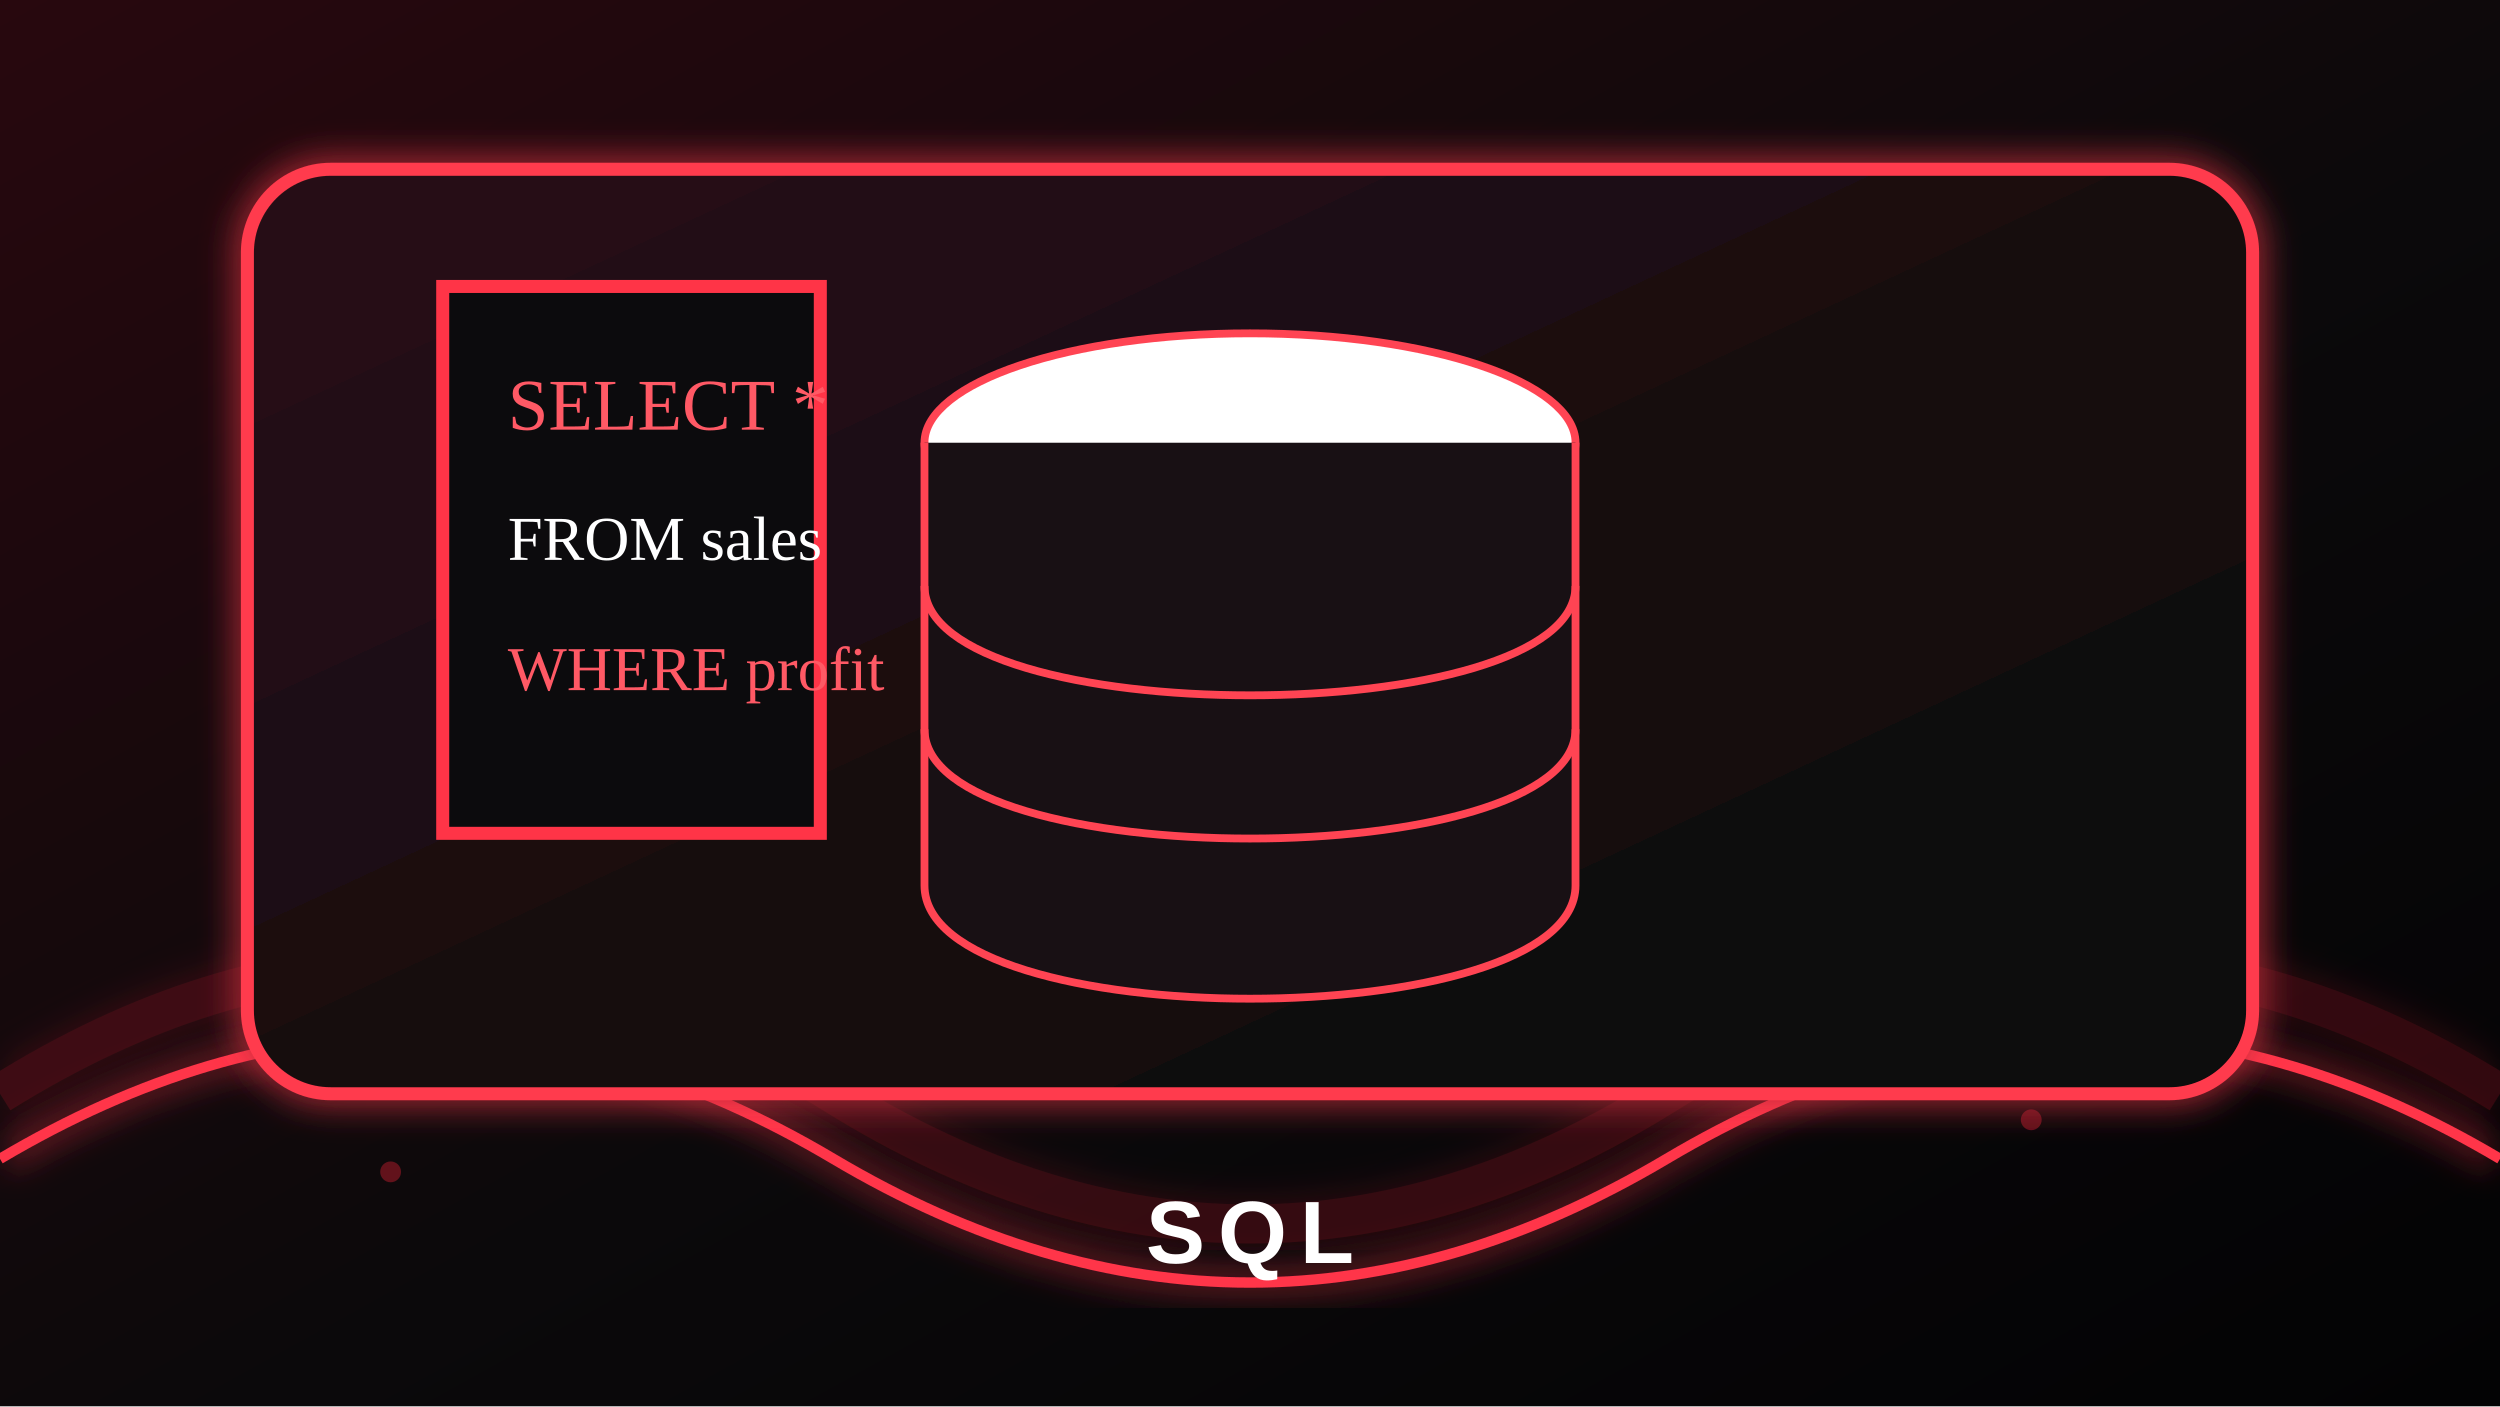
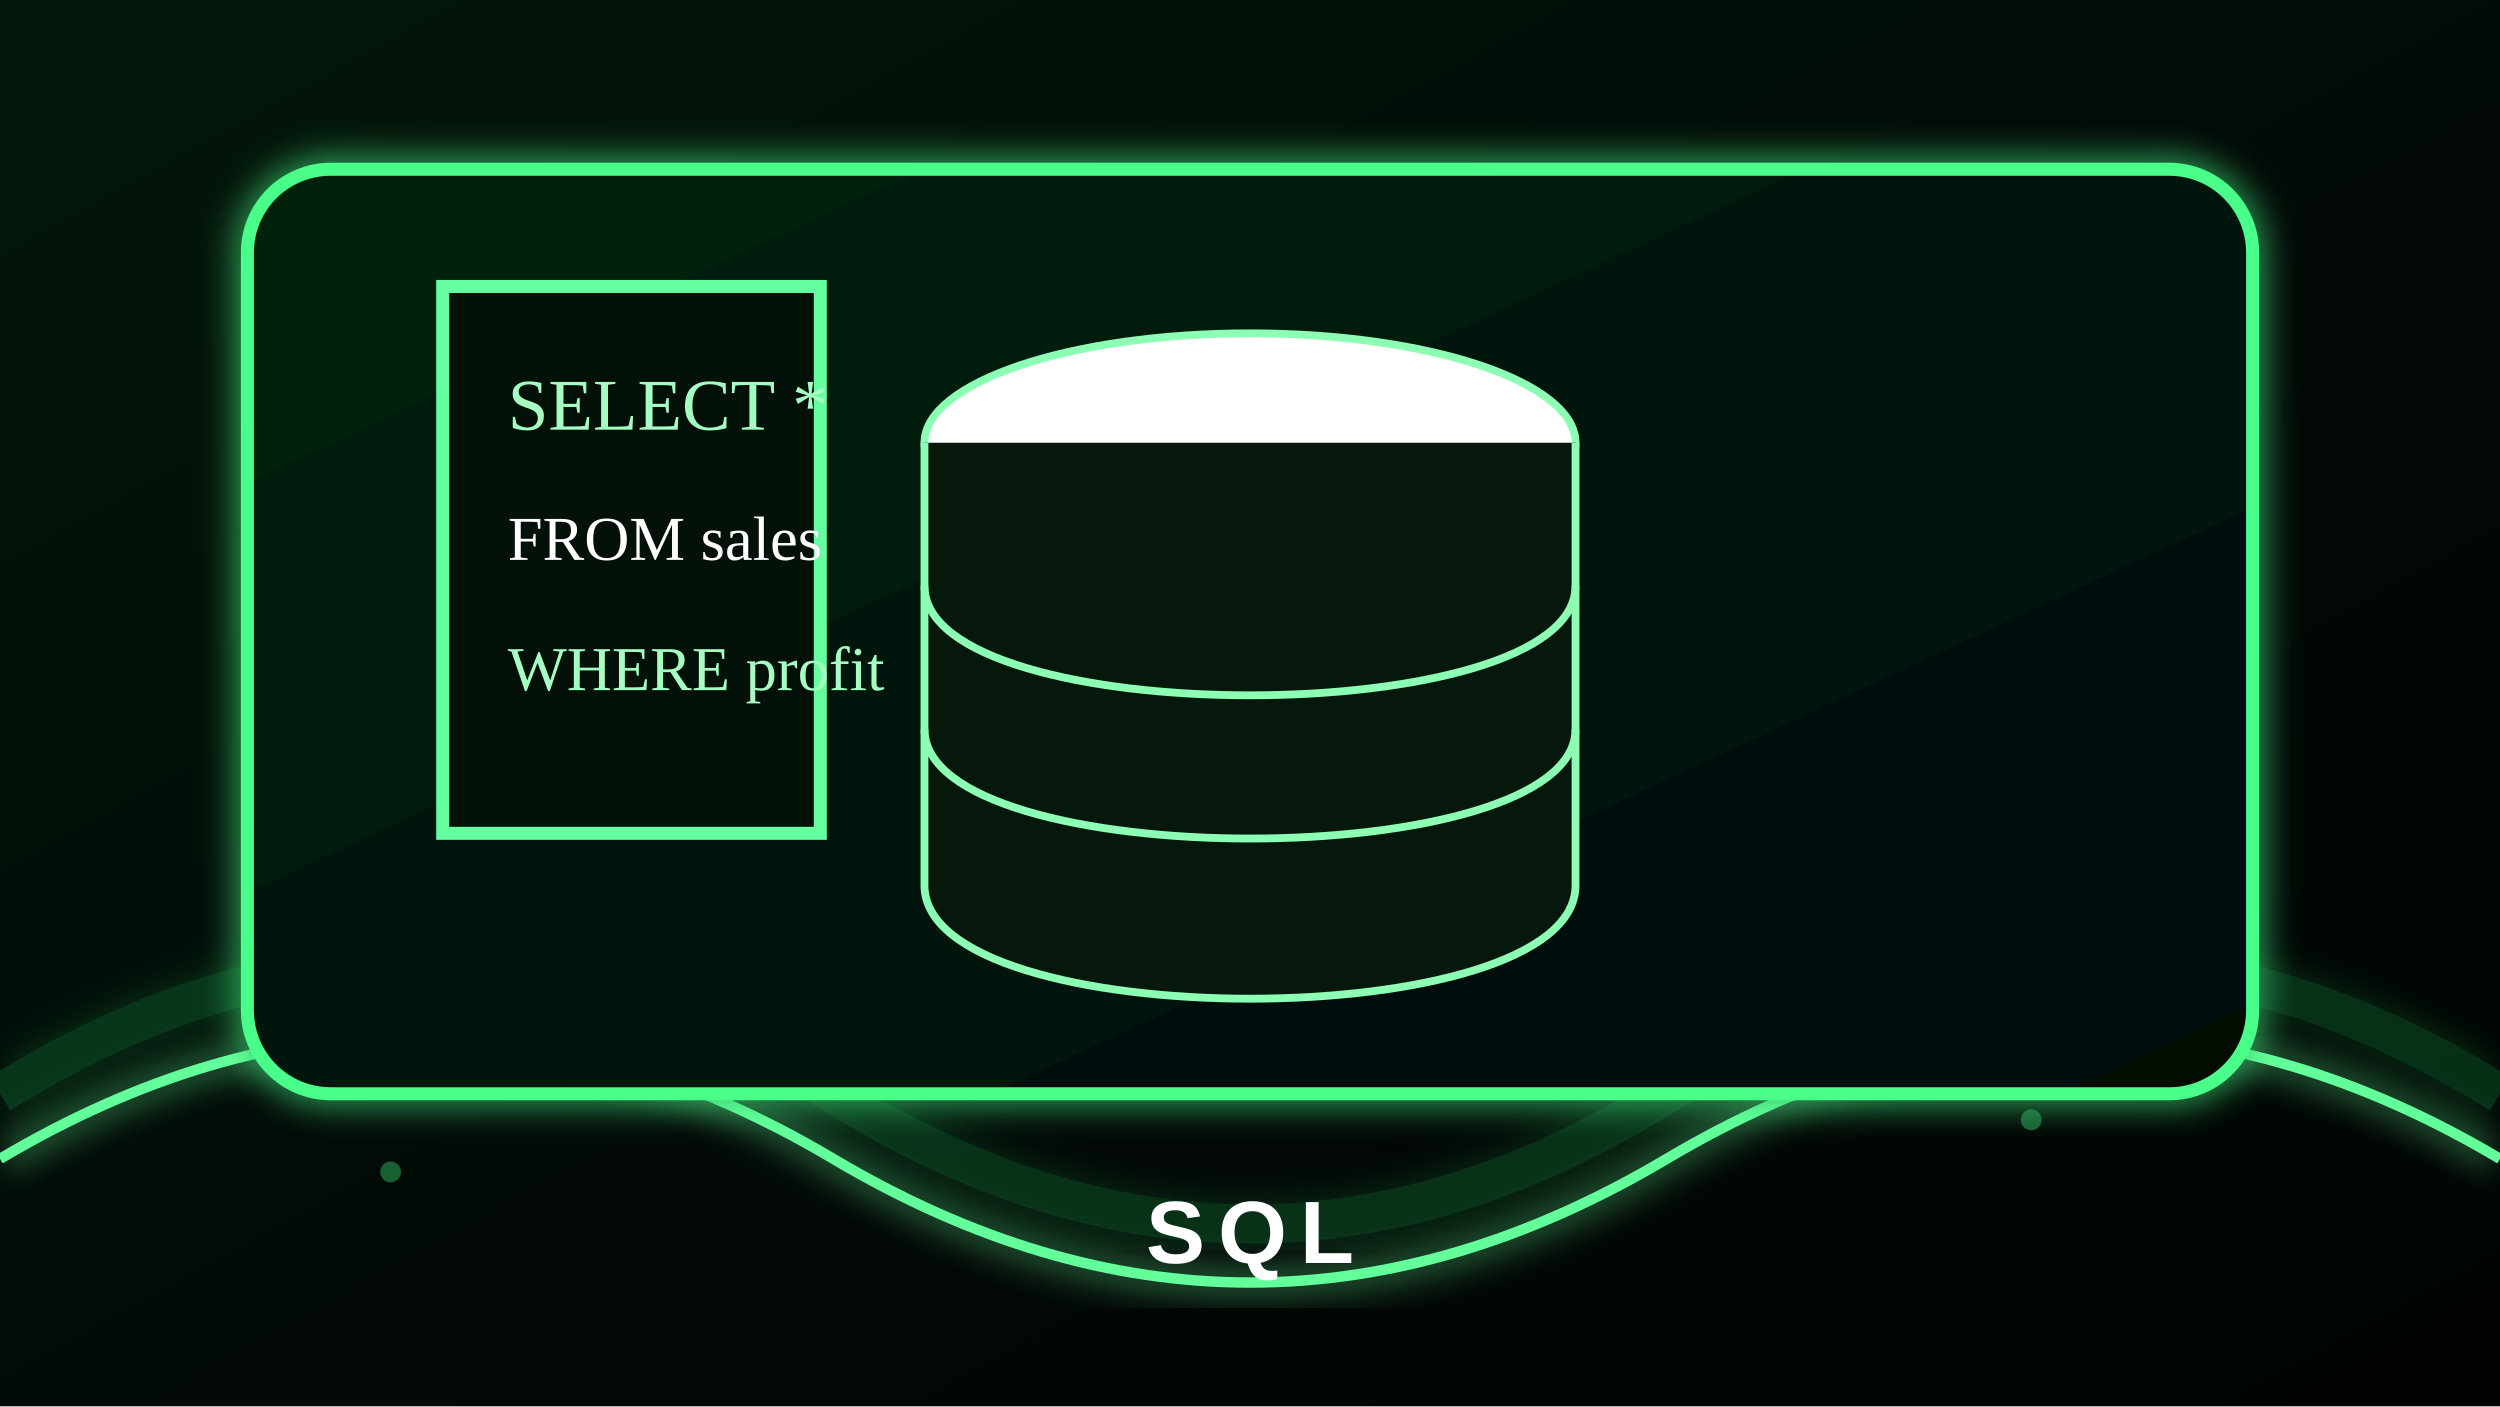
<svg xmlns="http://www.w3.org/2000/svg" width="960" height="540" viewBox="0 0 960 540">
  <defs>
    <linearGradient id="bg" x2="1" y2="1">
-       <stop stop-color="#28080e" />
-       <stop offset=".55" stop-color="#0b090b" />
-       <stop offset="1" stop-color="#030304" />
+       <stop stop-color="#03180b" />
+       <stop offset=".55" stop-color="#020906" />
+       <stop offset="1" stop-color="#010402" />
    </linearGradient>
    <linearGradient id="panel" x2="1" y2="1">
-       <stop stop-color="#291116" />
-       <stop offset="1" stop-color="#08090b" />
+       <stop stop-color="#062411" />
+       <stop offset="1" stop-color="#020906" />
    </linearGradient>
    <filter id="glow">
      <feGaussianBlur stdDeviation="7" result="b" />
      <feMerge>
        <feMergeNode in="b" />
        <feMergeNode in="SourceGraphic" />
      </feMerge>
    </filter>
  </defs>
  <rect width="960" height="540" fill="url(#bg)" />
-   <g opacity=".35" fill="#ff2339">
+   <g opacity=".35" fill="#42ff83">
    <circle cx="110" cy="90" r="5" />
    <circle cx="850" cy="80" r="7" />
    <circle cx="780" cy="430" r="4" />
    <circle cx="150" cy="450" r="4" />
  </g>
-   <path d="M0 420 Q160 320 320 420T640 420T960 420" fill="none" stroke="#ff1e35" stroke-width="15" opacity=".18" filter="url(#glow)" />
-   <path d="M0 445 Q160 350 320 445T640 445T960 445" fill="none" stroke="#ff3548" stroke-width="4" filter="url(#glow)" />
-   <rect x="95" y="65" width="770" height="355" rx="32" fill="url(#panel)" stroke="#ff3a4d" stroke-width="5" filter="url(#glow)" />
+   <path d="M0 420 Q160 320 320 420T640 420T960 420" fill="none" stroke="#20ed70" stroke-width="15" opacity=".18" filter="url(#glow)" />
+   <path d="M0 445 Q160 350 320 445T640 445T960 445" fill="none" stroke="#63ff9b" stroke-width="4" filter="url(#glow)" />
+   <rect x="95" y="65" width="770" height="355" rx="32" fill="url(#panel)" stroke="#48ff8a" stroke-width="5" filter="url(#glow)" />
  <g>
-     <g fill="#fff" stroke="#ff4453" stroke-width="3">
+     <g fill="#fff" stroke="#8dffb4" stroke-width="3">
      <ellipse cx="480" cy="170" rx="125" ry="42" />
-       <path d="M355 170v170c0 58 250 58 250 0V170" fill="#181014" />
+       <path d="M355 170v170c0 58 250 58 250 0V170" fill="#06180c" />
      <path d="M355 225c0 56 250 56 250 0M355 280c0 56 250 56 250 0" fill="none" />
    </g>
-     <path d="M170 110h145v210H170z" fill="#0c0b0d" stroke="#ff3447" stroke-width="5" />
-     <text x="195" y="165" fill="#ff5965" font-size="28">SELECT *</text>
+     <path d="M170 110h145v210H170z" fill="#041109" stroke="#65ffa0" stroke-width="5" />
+     <text x="195" y="165" fill="#a6ffc2" font-size="28">SELECT *</text>
    <text x="195" y="215" fill="#fff" font-size="24">FROM sales</text>
-     <text x="195" y="265" fill="#ff5965" font-size="24">WHERE profit</text>
+     <text x="195" y="265" fill="#a6ffc2" font-size="24">WHERE profit</text>
  </g>
  <text x="480" y="485" text-anchor="middle" font-family="Arial,sans-serif" font-size="34" font-weight="700" letter-spacing="5" fill="#fff">SQL</text>
</svg>
